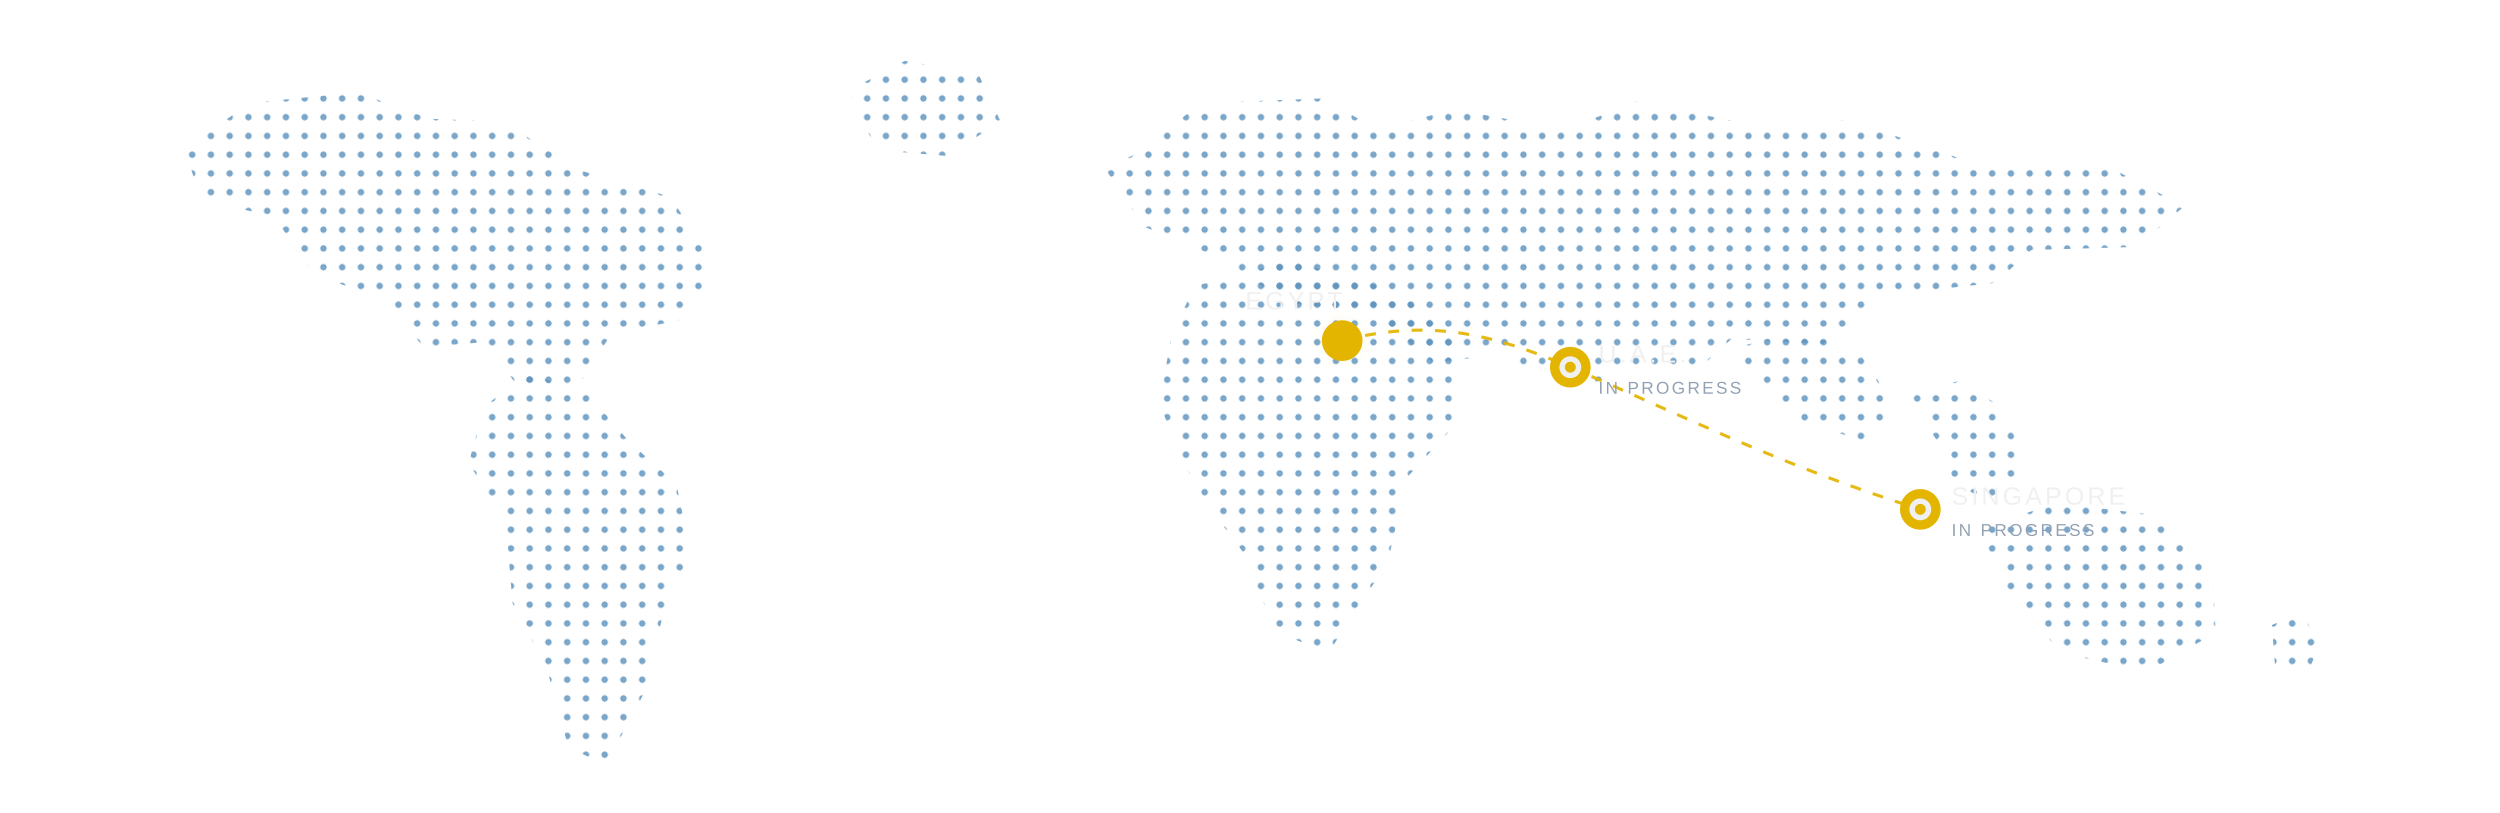
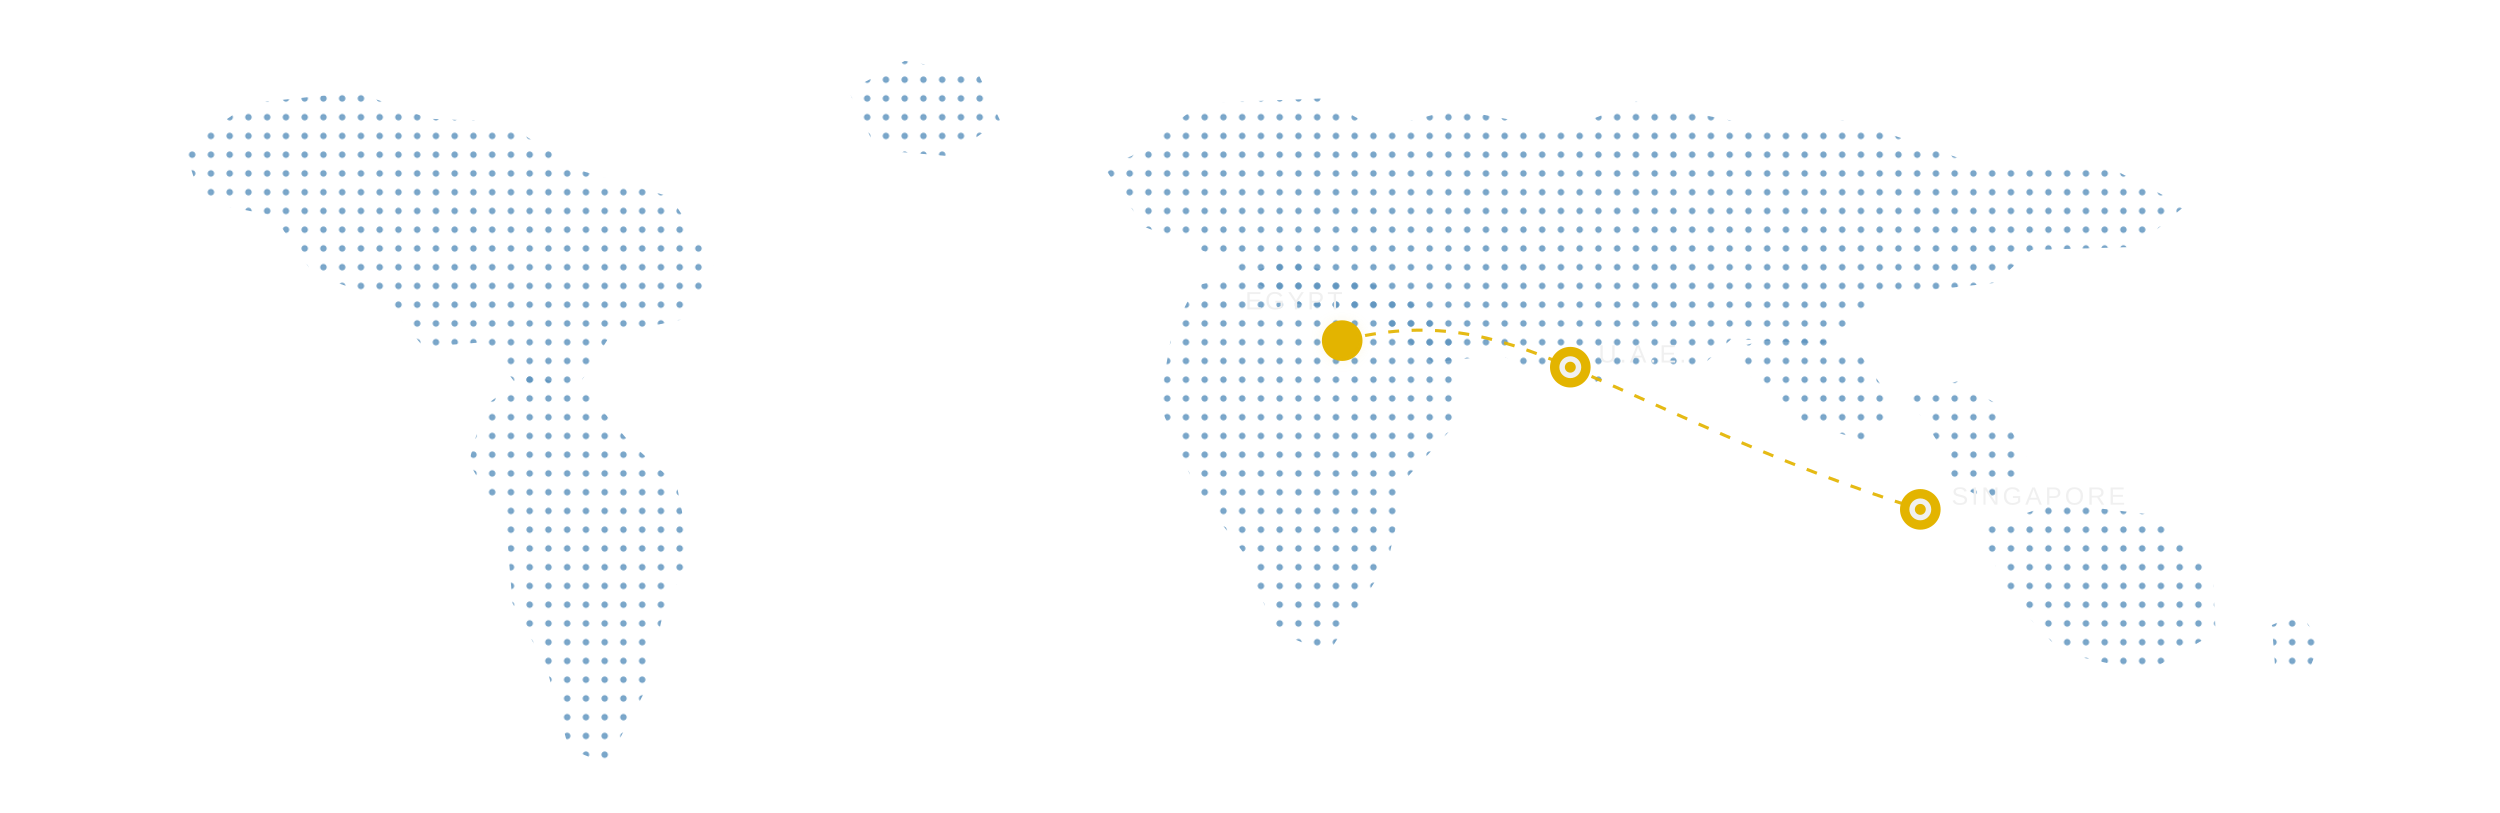
<svg xmlns="http://www.w3.org/2000/svg" width="1600" height="520" viewBox="0 0 1600 520" fill="none" role="img" aria-labelledby="title desc">
  <defs>
    <pattern id="dots" width="12" height="12" patternUnits="userSpaceOnUse">
      <circle cx="3" cy="3" r="2.1" fill="#5E94BE" opacity=".82" />
    </pattern>
    <filter id="glow" x="-100%" y="-100%" width="300%" height="300%">
      <feGaussianBlur stdDeviation="5" result="blur" />
      <feMerge>
        <feMergeNode in="blur" />
        <feMergeNode in="SourceGraphic" />
      </feMerge>
    </filter>
  </defs>
  <style>
    .pulse { transform-box: fill-box; transform-origin: center; animation: pulse 2.2s ease-out infinite; }
    .pulse.uae { animation-delay: .55s; }
    .pulse.singapore { animation-delay: 1.1s; }
    @keyframes pulse { 0% { opacity: .85; transform: scale(.35); } 70%,100% { opacity: 0; transform: scale(2.7); } }
    @media (prefers-reduced-motion: reduce) { .pulse { animation: none; opacity: .28; transform: scale(1.7); } }
  </style>
  <g fill="url(#dots)">
    <path d="M118 95l42-29 68-7 47 17 47 2 49 31 58 17 28 43-18 35-48 10-21 33-41-3-19-25-39 3-26-31-44-15-26-38-46-9-11-34z" />
    <path d="M338 239l38 13 27 31 30 27 9 45-17 35-12 52-25 47-24-10-14-51-22-42-4-49-24-41 10-36 28-21z" />
    <path d="M543 58l36-19 47 8 14 30-32 23-47-4-18-38z" />
    <path d="M724 100l45-34 77-3 36 20 48-13 72 13 45-18 75 15 62-3 75 26 87 2 52 27-31 26-67 2-23 21-73 8-37 31-59-3-23 21-39-4-38 16-48-23-43 5-38-32-54-6-49-31-44-18-26-39z" />
    <path d="M765 183l61-16 70 20 35 31 2 52-32 35-13 55-38 58-34-14-20-50-30-40-24-55 8-46 15-30z" />
    <path d="M1105 224l46-12 39 14 23 34-20 22-37-11-29-23-22-24z" />
    <path d="M1220 252l33-8 24 14 22 38-23 27-25-14-12-28-19-29z" />
    <path d="M1267 339l48-17 59 7 42 33 2 43-44 25-54-12-34-36-19-43z" />
    <path d="M1454 400l18-8 13 19-9 22-20-7-2-26z" />
  </g>
  <path d="M859 218C914 204 954 213 1005 235C1077 266 1140 298 1229 326" stroke="#E3B400" stroke-width="2" stroke-dasharray="7 8" opacity=".92" />
  <g font-family="Arial, sans-serif" fill="#F0F0F0">
    <g transform="translate(859 218)">
      <circle class="pulse" r="13" fill="#E3B400" />
      <circle r="10" fill="#E3B400" opacity=".2" filter="url(#glow)" />
      <circle r="5.5" fill="#E3B400" />
      <text x="-62" y="-20" font-size="16" letter-spacing="2">EGYPT</text>
    </g>
    <g transform="translate(1005 235)">
      <circle class="pulse uae" r="13" fill="#E3B400" />
      <circle r="8" stroke="#E3B400" stroke-width="2" />
      <circle r="3.5" fill="#E3B400" />
      <text x="18" y="-3" font-size="16" letter-spacing="2">U.A.E.</text>
-       <text x="18" y="17" font-size="11" fill="#91A0B2" letter-spacing="1.5">IN PROGRESS</text>
    </g>
    <g transform="translate(1229 326)">
      <circle class="pulse singapore" r="13" fill="#E3B400" />
      <circle r="8" stroke="#E3B400" stroke-width="2" />
      <circle r="3.5" fill="#E3B400" />
      <text x="20" y="-3" font-size="16" letter-spacing="2">SINGAPORE</text>
-       <text x="20" y="17" font-size="11" fill="#91A0B2" letter-spacing="1.5">IN PROGRESS</text>
    </g>
  </g>
</svg>
